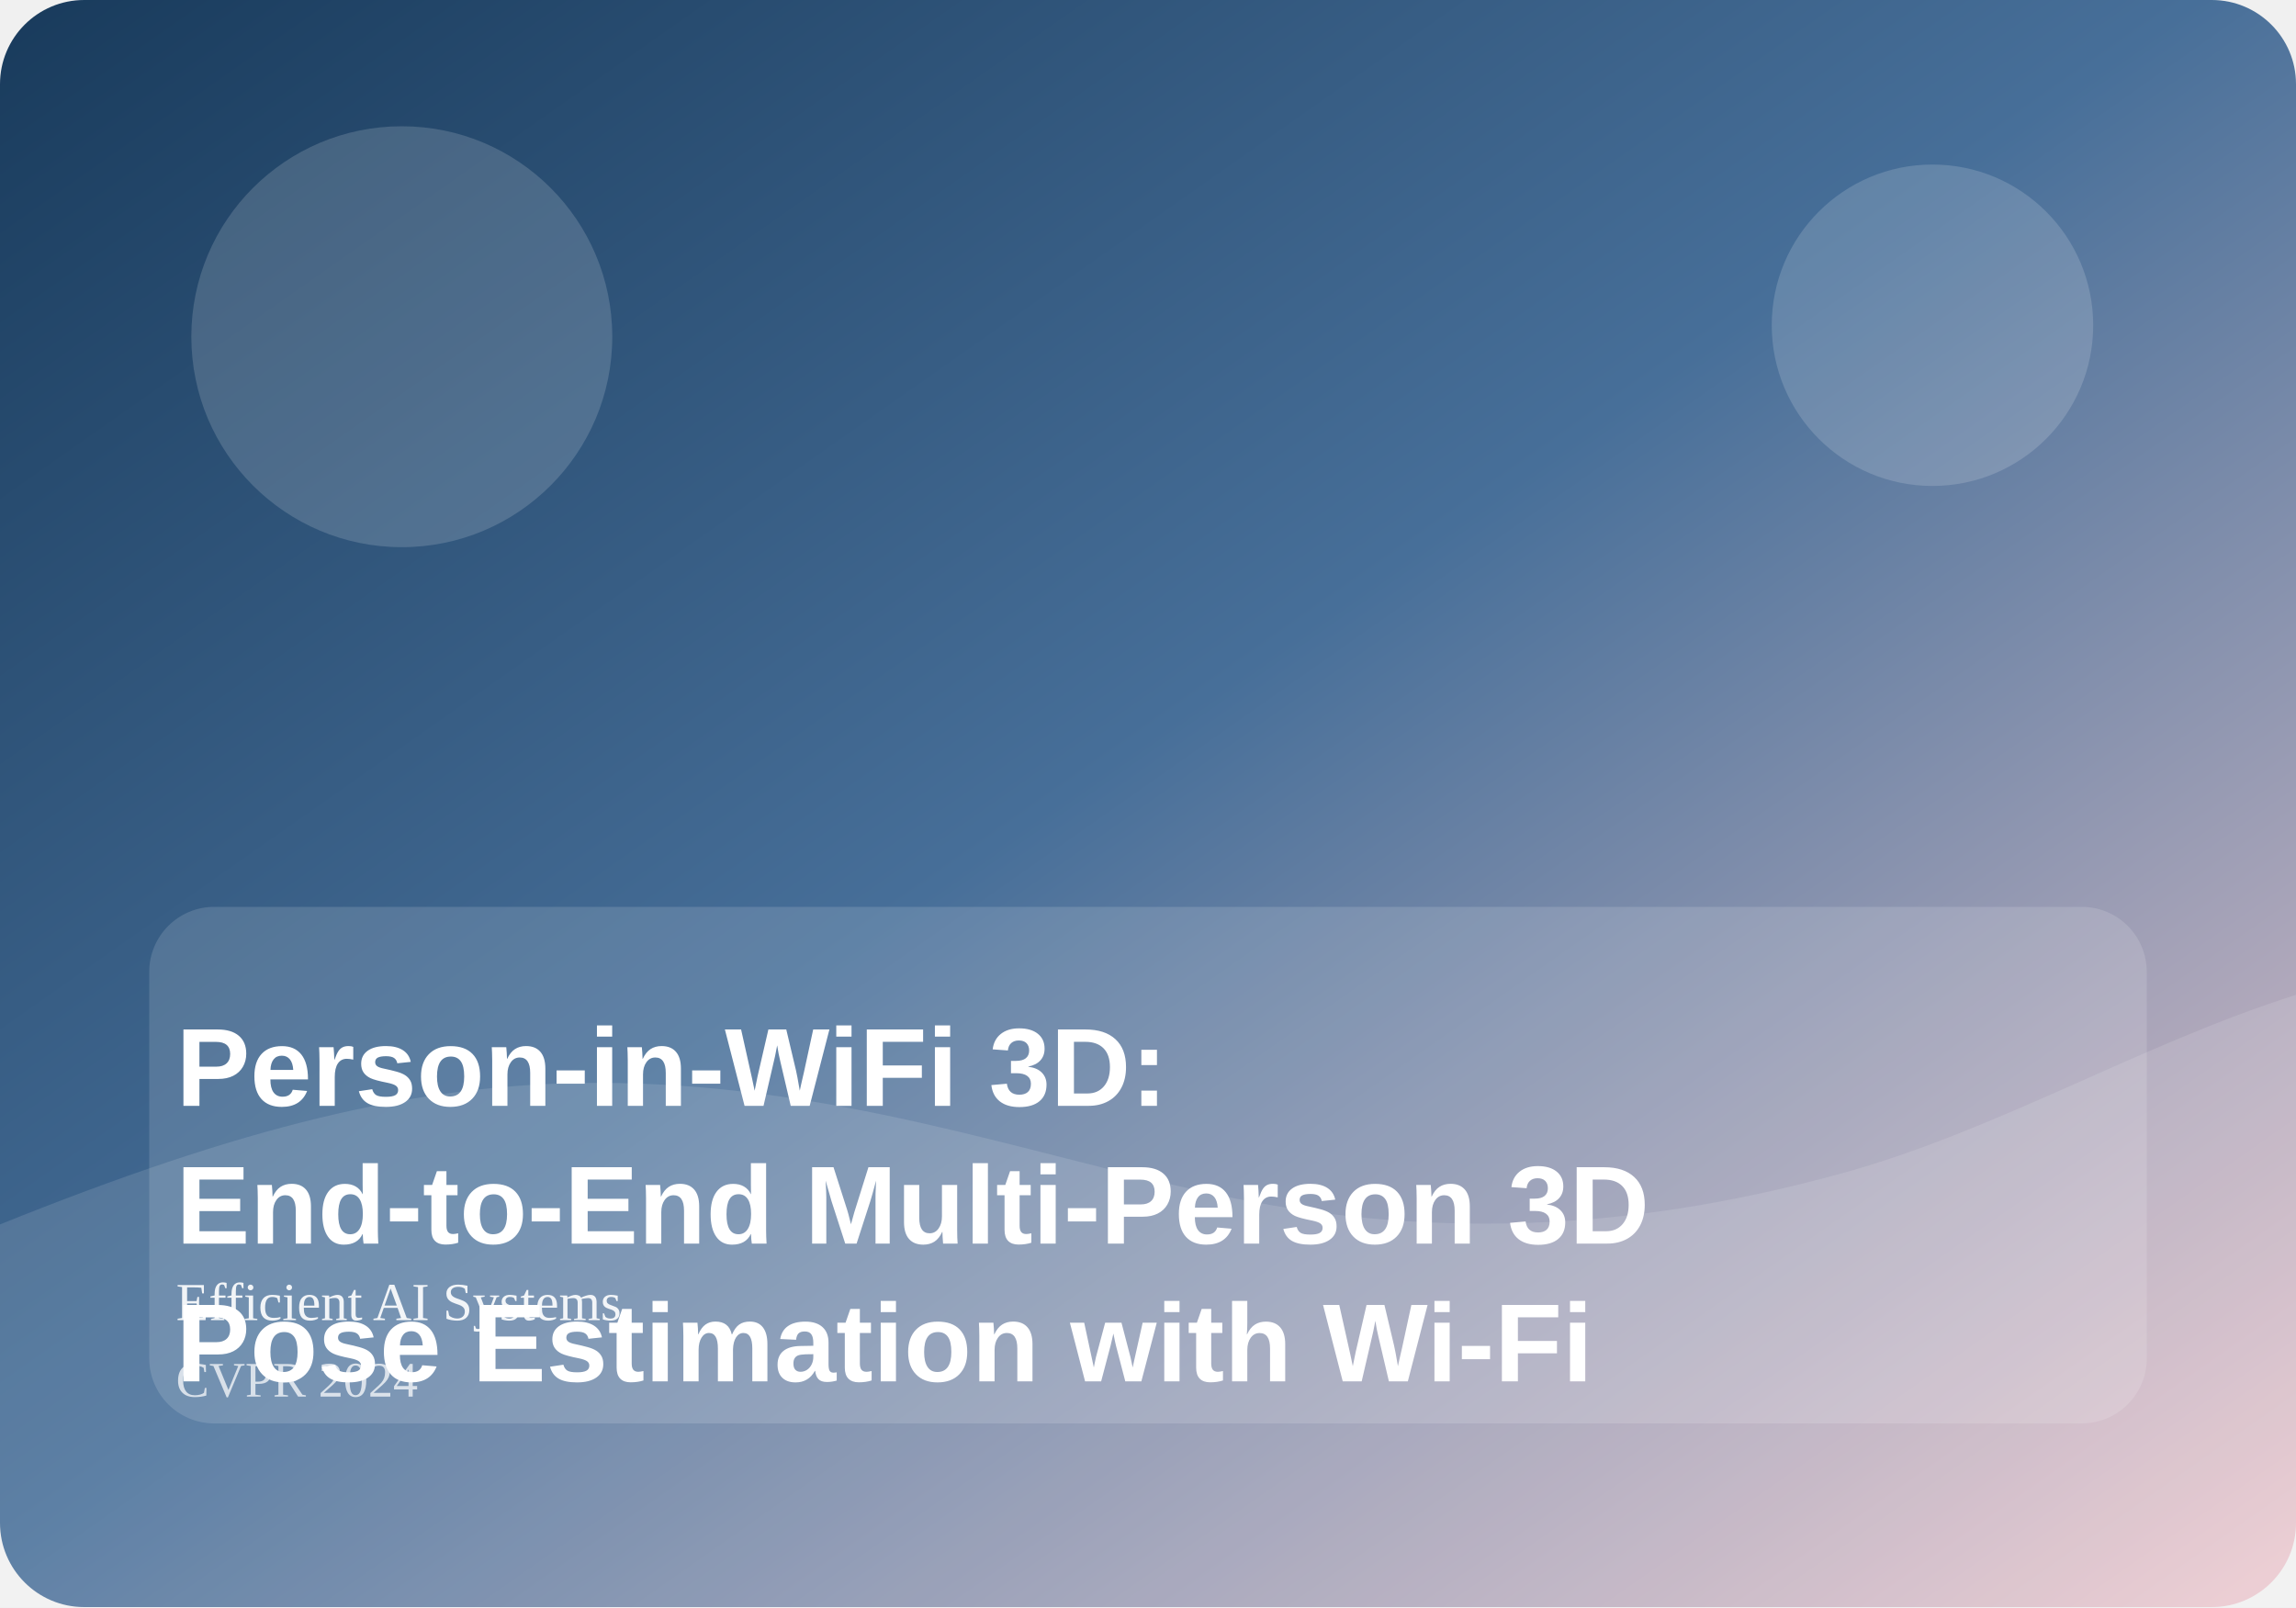
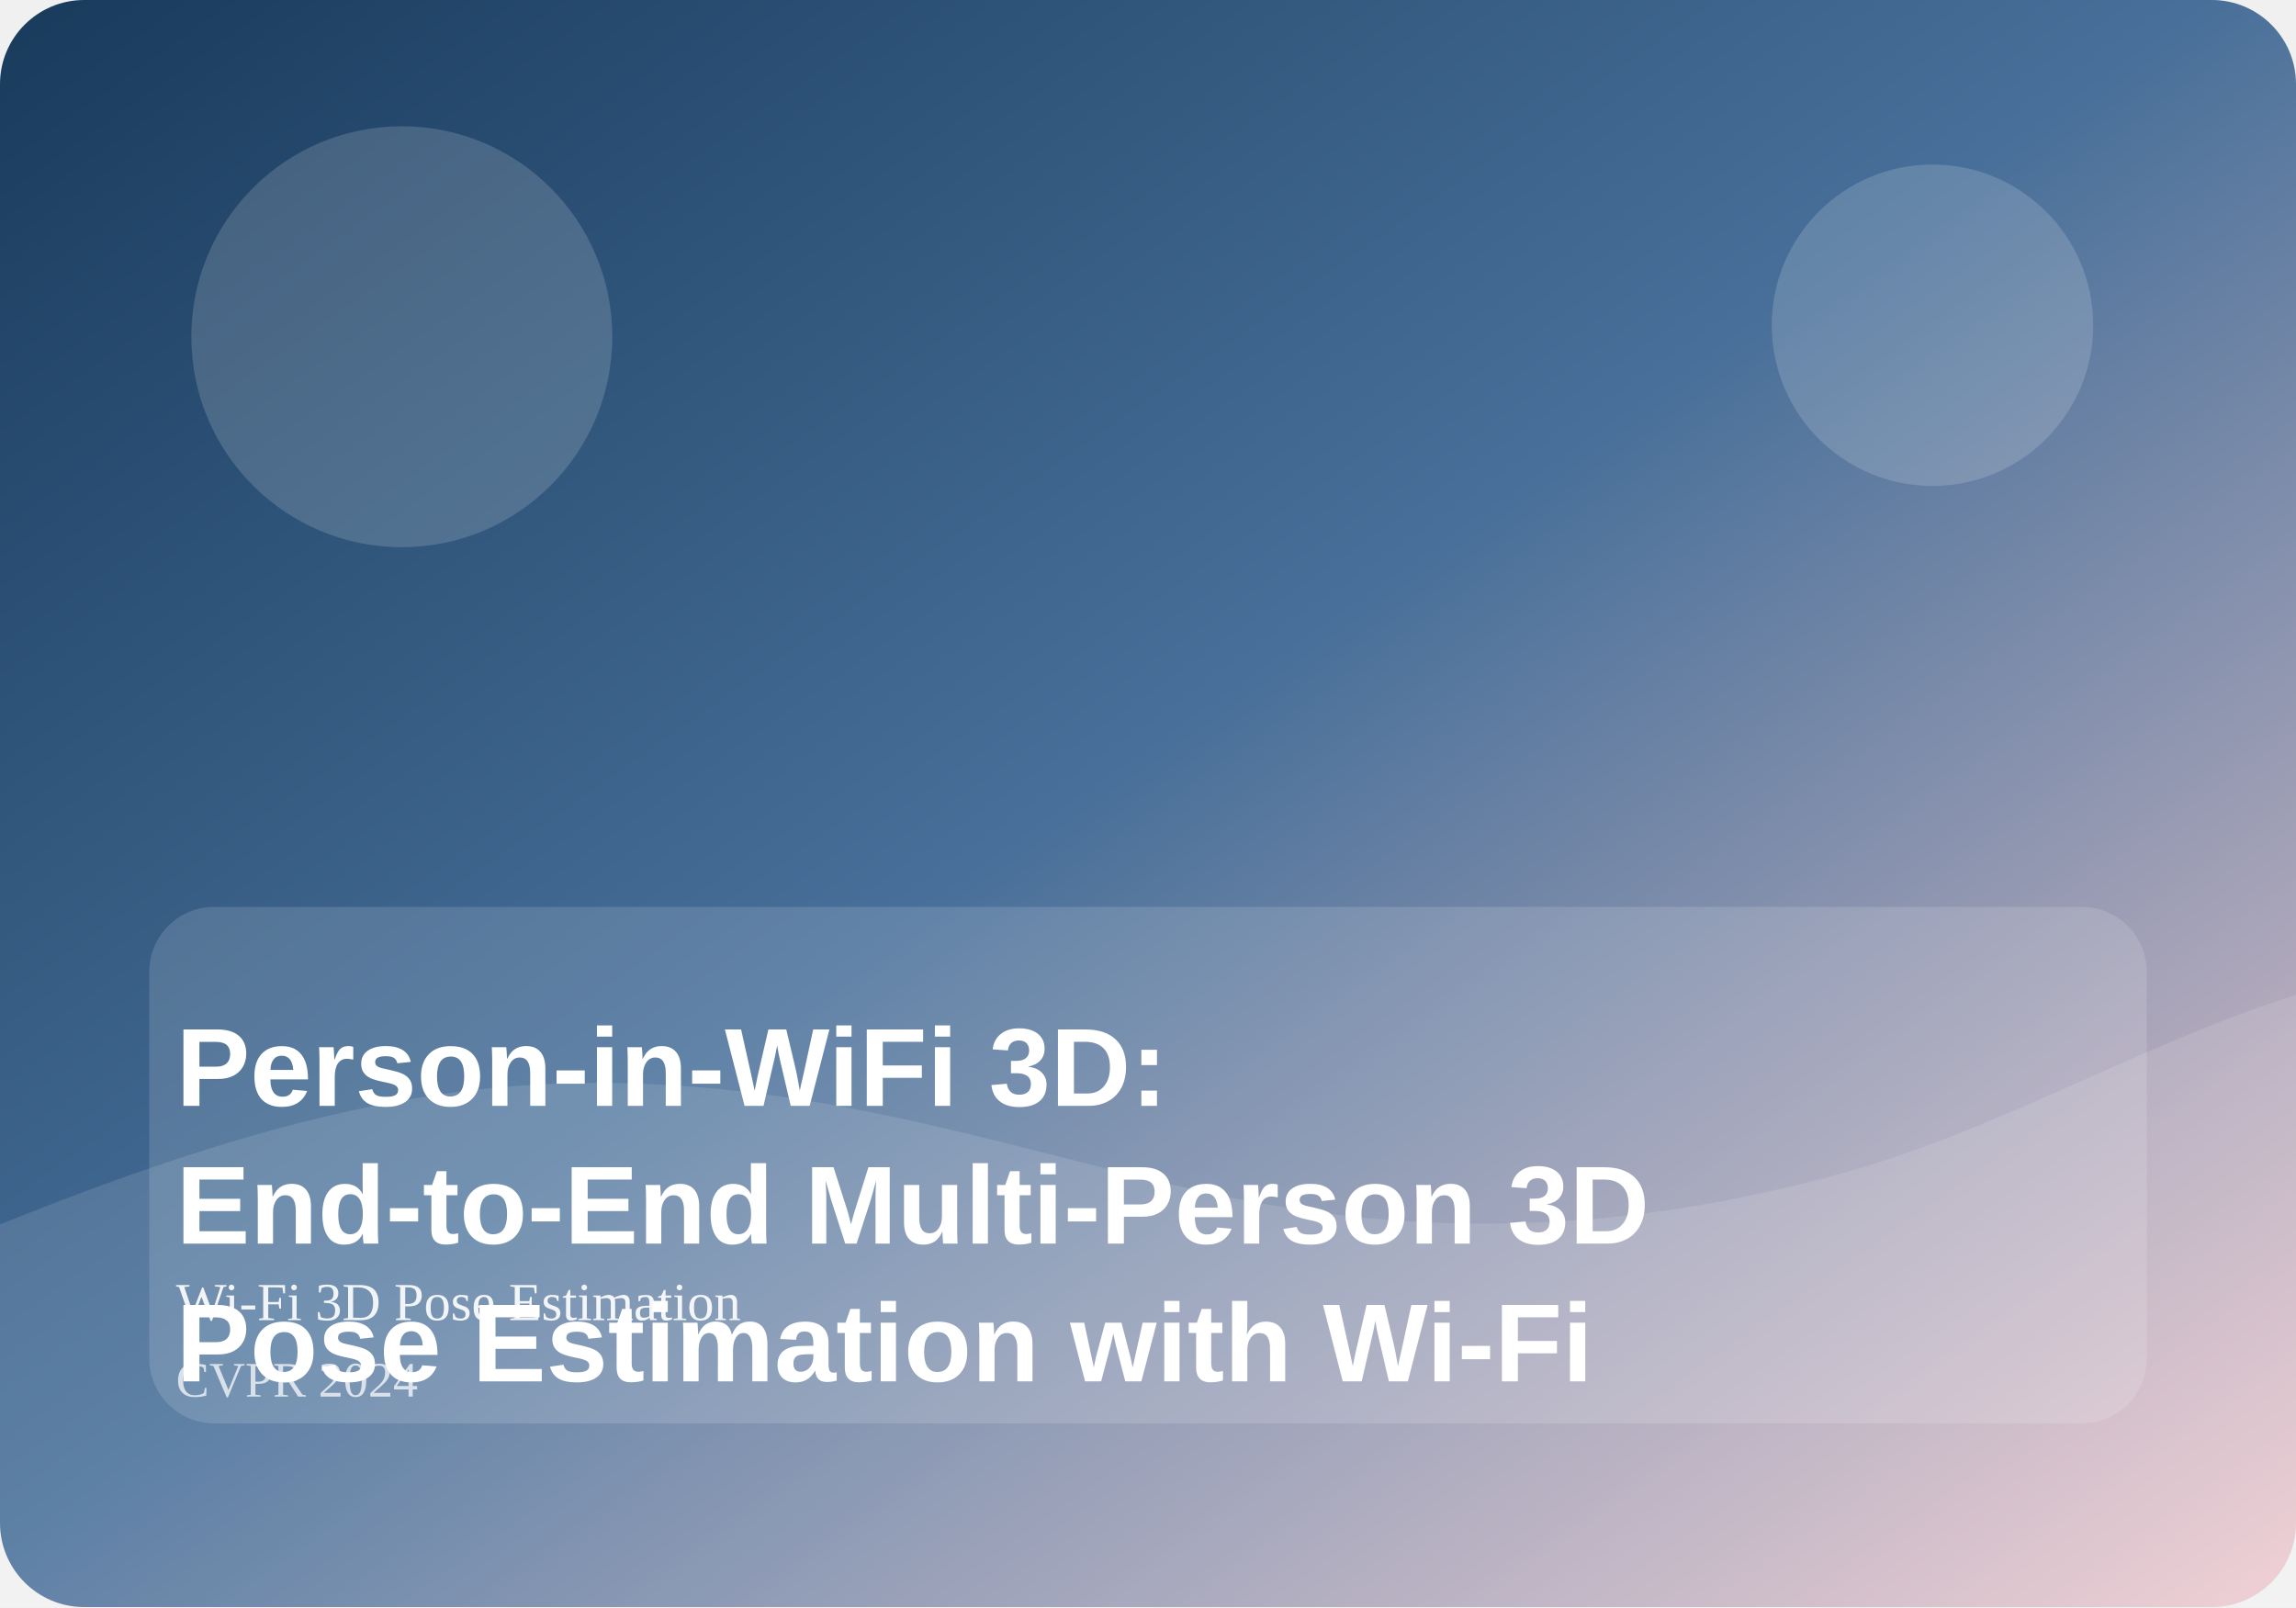
<svg xmlns="http://www.w3.org/2000/svg" viewBox="0 0 1200 840" role="img" aria-label="Person-in-WiFi 3D: End-to-End Multi-Person 3D Pose Estimation with Wi-Fi">
  <defs>
    <linearGradient id="paperGradient" x1="0%" y1="0%" x2="100%" y2="100%">
      <stop offset="0%" stop-color="#183a5b" />
      <stop offset="48%" stop-color="#476f99" />
      <stop offset="100%" stop-color="#f0cbd0" />
    </linearGradient>
  </defs>
  <rect width="1200" height="840" rx="44" fill="url(#paperGradient)" />
  <circle cx="210" cy="176" r="110" fill="rgba(255,255,255,0.16)" />
  <circle cx="1010" cy="170" r="84" fill="rgba(255,255,255,0.16)" />
  <path d="M0 640C124 590 218 566 312 566C434 566 532 602 634 624C744 648 850 644 960 614C1042 592 1118 546 1200 520V840H0Z" fill="rgba(255,255,255,0.12)" />
  <rect x="78" y="474" width="1044" height="270" rx="34" fill="rgba(255,255,255,0.14)" />
  <text x="92" y="578" font-family="Exo, Arial, sans-serif" font-size="58" font-weight="800" fill="#ffffff">
    <tspan x="92" dy="0">Person-in-WiFi 3D:</tspan>
    <tspan x="92" dy="72">End-to-End Multi-Person 3D</tspan>
    <tspan x="92" dy="72">Pose Estimation with Wi-Fi</tspan>
  </text>
-   <text x="92" y="690" font-family="Source Sans 3, Arial, sans-serif" font-size="28" fill="rgba(255,255,255,0.9)">Efficient AI Systems</text>
+   <text x="92" y="690" font-family="Source Sans 3, Arial, sans-serif" font-size="28" fill="rgba(255,255,255,0.9)">Wi-Fi 3D Pose Estimation</text>
  <text x="92" y="730" font-family="Source Sans 3, Arial, sans-serif" font-size="26" fill="rgba(255,255,255,0.72)">CVPR 2024</text>
</svg>
